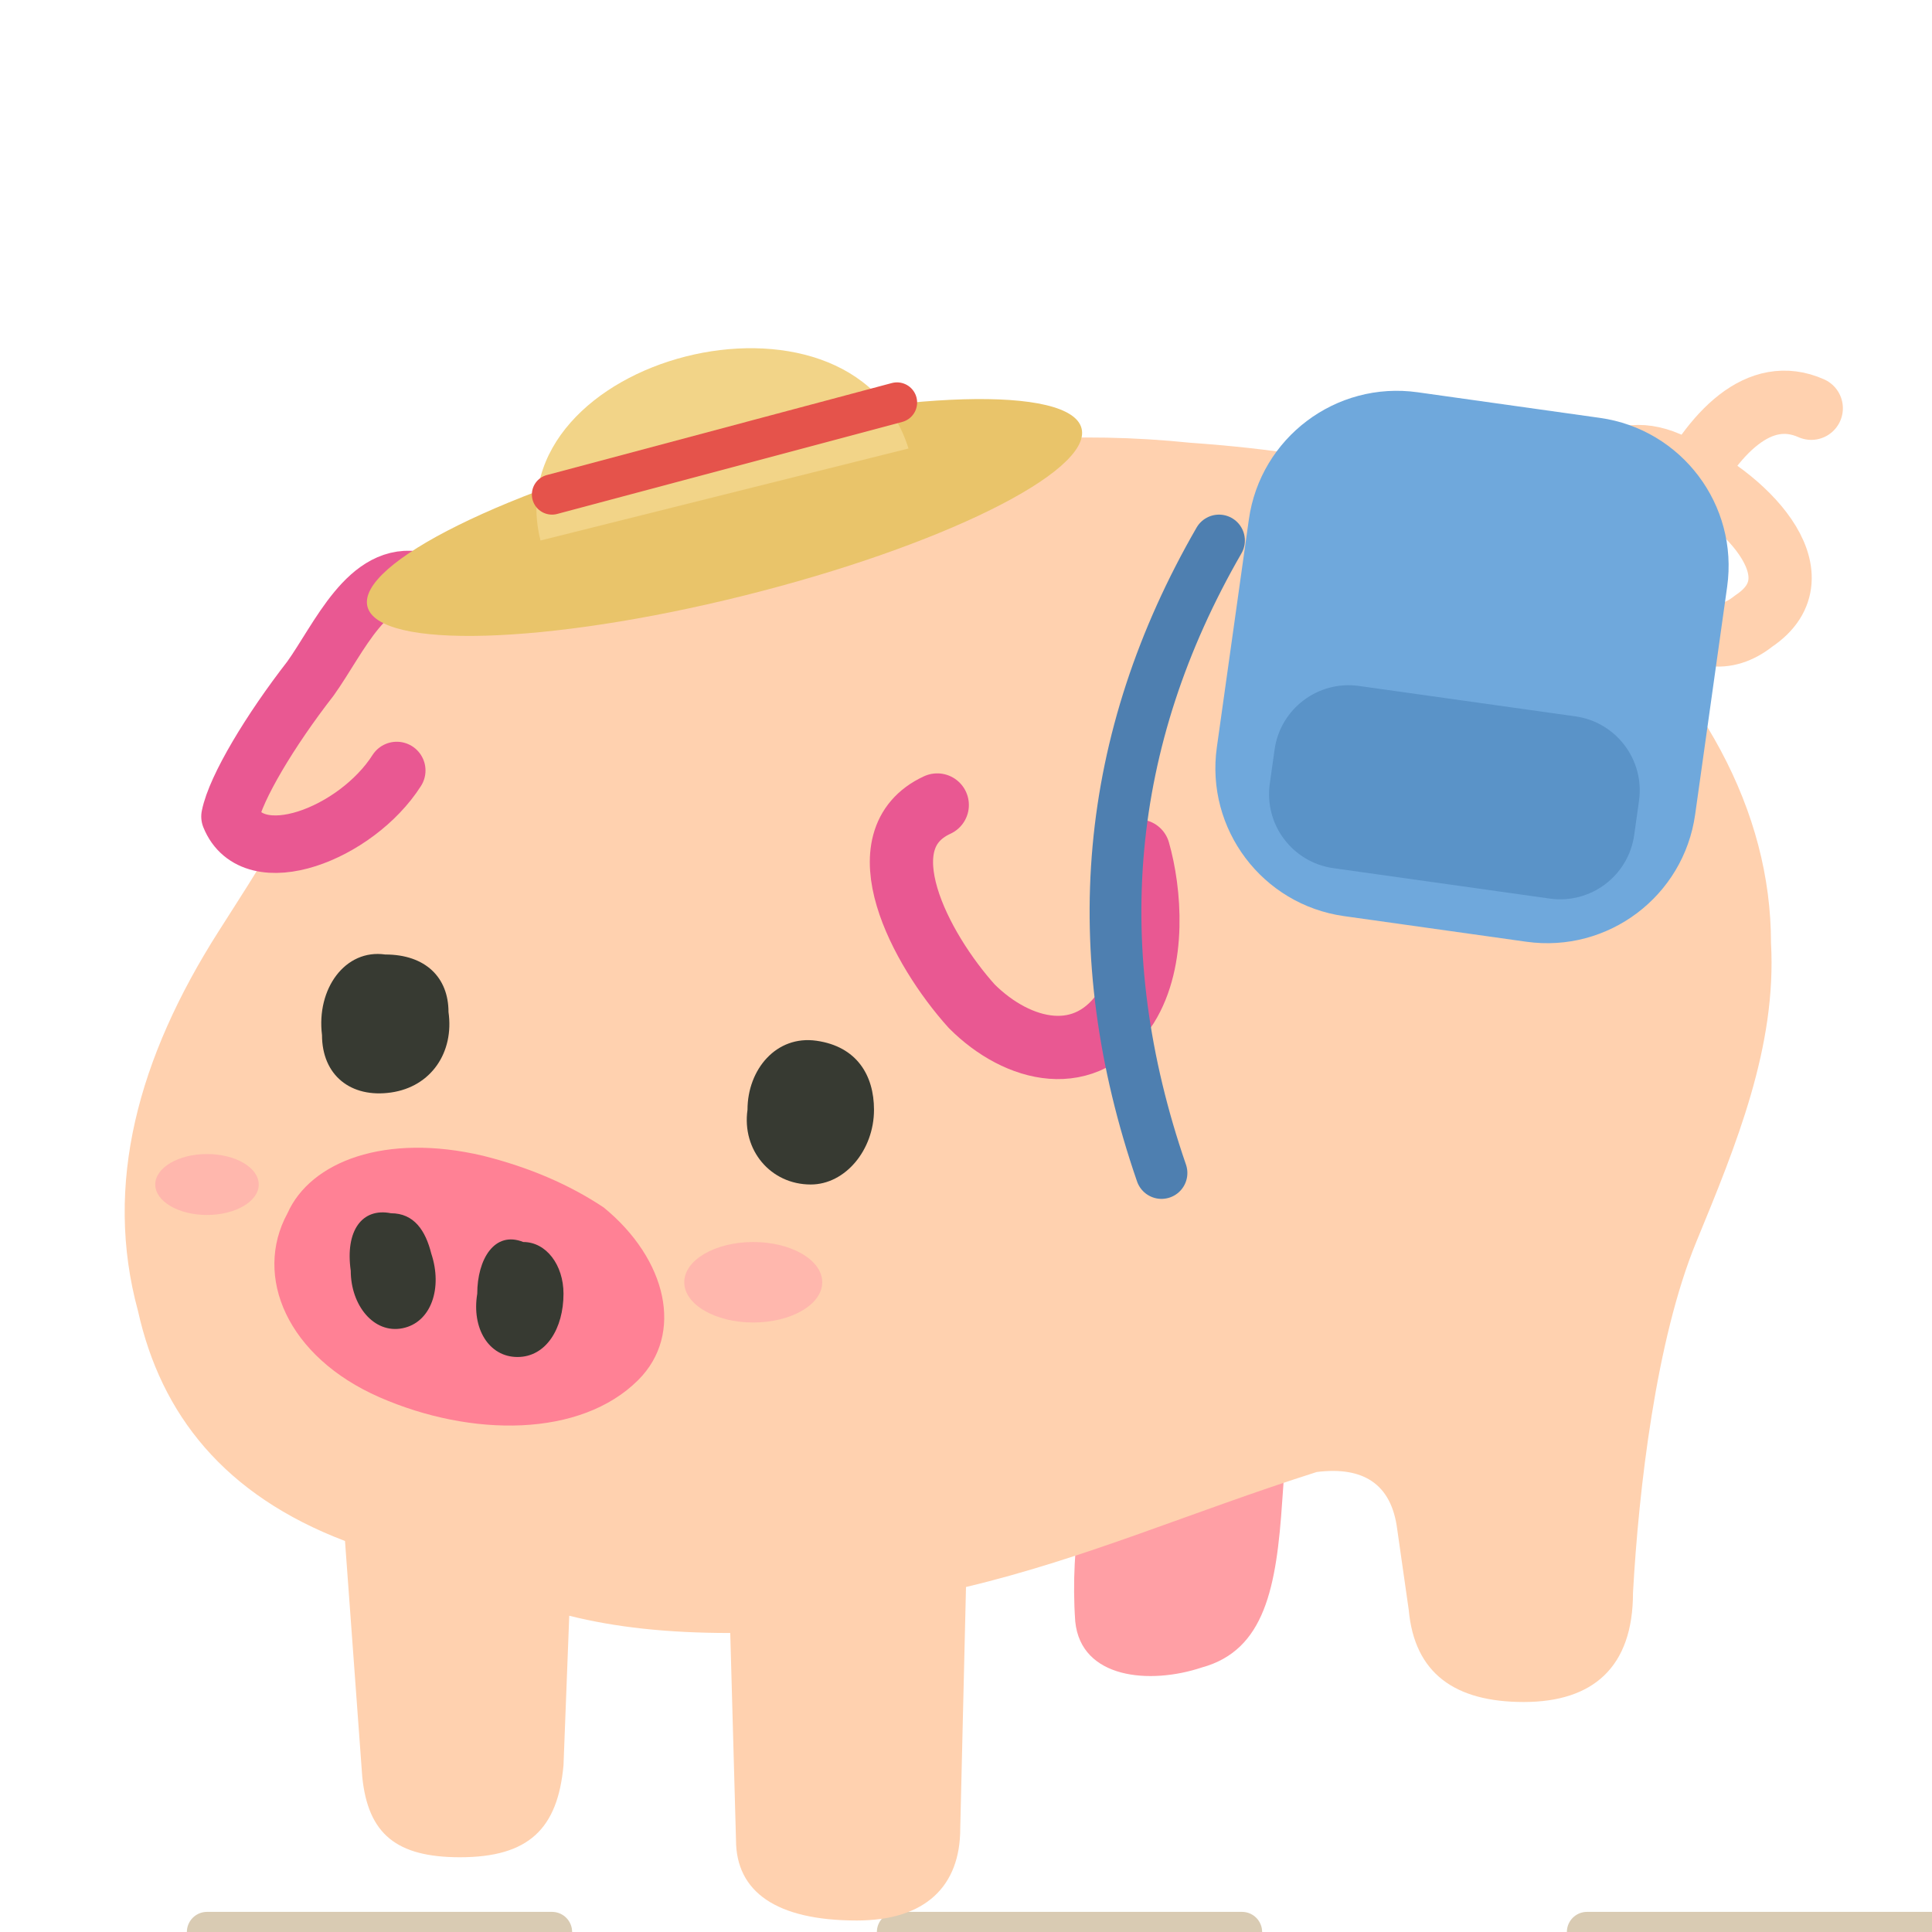
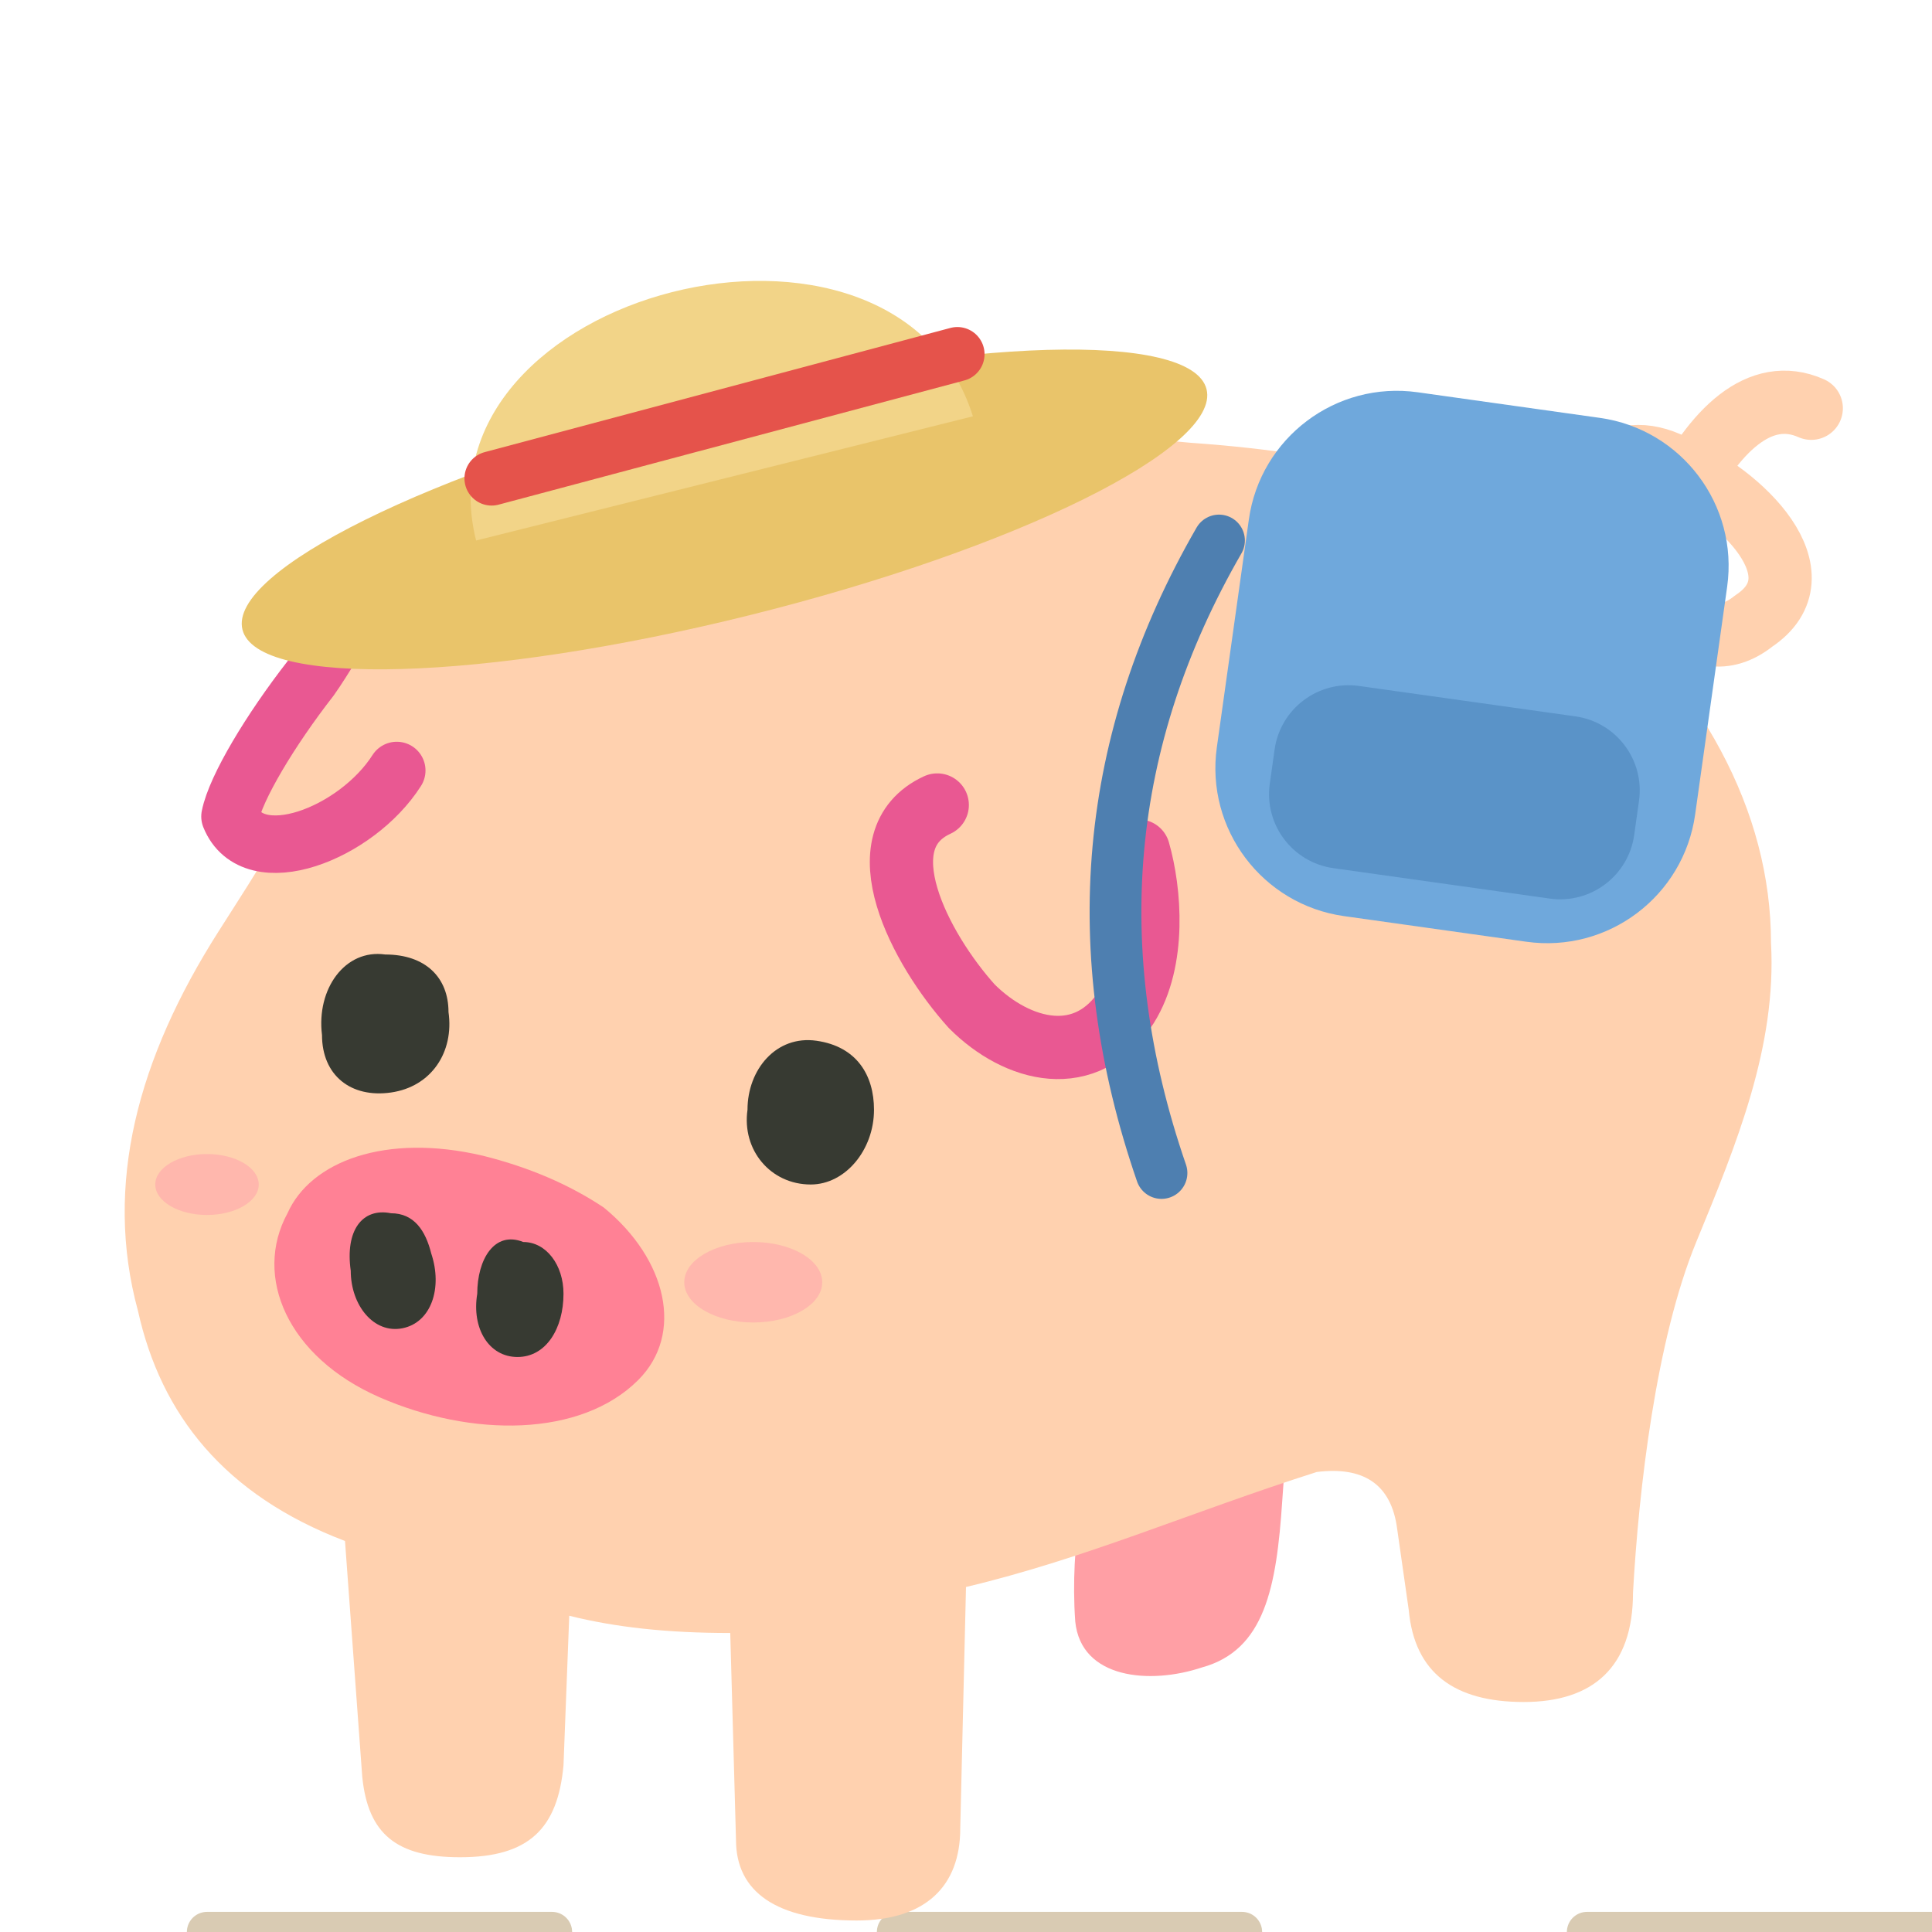
<svg xmlns="http://www.w3.org/2000/svg" viewBox="24 -36 336 336" width="128" height="128" role="img" aria-label="旅行">
  <style>
    .eye{animation:blink 4.2s infinite;transform-box:fill-box;transform-origin:50% 50%}
    .tail{animation:wag 1.4s ease-in-out infinite;transform-origin:296px 64px}
    .ear2{animation:flick 5.2s ease-in-out infinite;transform-origin:205px 108px}
    @keyframes blink{0%,90%,100%{transform:scaleY(1)}93%{transform:scaleY(.1)}}
    @keyframes wag{50%{transform:rotate(14deg)}}
    @keyframes flick{0%,80%,100%{transform:rotate(0)}85%{transform:rotate(-12deg)}90%{transform:rotate(4deg)}}
    .walk{animation:walk .5s ease-in-out infinite;transform-origin:190px 298px}
    .road{animation:road 1.6s linear infinite}
    .tail{animation-duration:.5s}
    @keyframes walk{0%,100%{transform:translateY(0) rotate(0)}50%{transform:translateY(-8px) rotate(-1.5deg)}}
    @keyframes road{to{transform:translateX(120px)}}
    @media (prefers-reduced-motion:reduce){*{animation:none!important}}
  </style>
  <g class="road">
    <path d="M-60 300H0M60 300H120M180 300H240M300 300H360M420 300H480" fill="none" stroke="#D9CBB3" stroke-width="7" stroke-linecap="round" />
  </g>
  <g class="walk">
    <g class="pig" stroke-linecap="round" stroke-linejoin="round">
      <path fill="#FF9FA5" d="M214 210C213 221 210 232 211 246C212 256 224 257 233 254C244 251 246 240 247 225L248 211Z" />
      <path class="tail" d="M294 62C298 47 305 40 315 45C327 50 341 64 329 72C319 80 309 67 316 51C322 39 330 31 339 35" fill="none" stroke="#FFD1AF" stroke-width="11" />
      <path fill="#FFD1AF" d="M110 70C155 46 192 37 231 41C259 43 279 48 298 64C320 83 332 105 332 128C333 146 326 163 319 180C312 197 309 223 308 241C308 254 301 260 289 260C277 260 270 255 269 244L267 230C266 222 261 219 253 220C231 227 213 235 192 240L191 282C191 292 185 298 173 298C159 298 152 293 152 284L151 248C140 248 131 247 123 245L122 271C121 282 116 287 104 287C93 287 88 283 87 273L84 232C63 224 52 210 48 192C42 170 48 148 62 126C69 115 75 106 80 94C87 79 96 68 110 70Z" />
      <path fill="#FFD1AF" d="M63 107C64 97 75 81 84 68C90 58 102 58 108 66L115 87L90 113Z" />
      <path class="ear1" d="M97 65C88 63 83 75 78 82C71 91 65 101 64 106C68 116 86 109 93 98" fill="none" stroke="#E95892" stroke-width="10" />
      <path class="ear2" d="M187 104C174 110 184 129 193 139C201 147 213 150 220 139C225 131 224 119 222 112" fill="none" stroke="#E95892" stroke-width="11" />
      <path class="eye" fill="#373A32" d="M91 130C84 129 79 136 80 144C80 151 85 155 92 154C99 153 103 147 102 140C102 134 98 130 91 130Z" />
      <path class="eye" fill="#373A32" d="M166 145C159 144 154 150 154 157C153 164 158 170 165 170C171 170 176 164 176 157C176 151 173 146 166 145Z" />
      <g class="snout">
        <path fill="#FF8195" d="M108 165C91 161 78 166 74 175C68 186 74 200 90 207C106 214 125 214 135 204C143 196 140 183 129 174C123 170 116 167 108 165Z" />
        <path fill="#373A32" d="M92 175C87 174 84 178 85 185C85 191 89 196 94 195C99 194 101 188 99 182C98 178 96 175 92 175Z" />
        <path fill="#373A32" d="M115 180C110 178 107 183 107 189C106 195 109 200 114 200C119 200 122 195 122 189C122 184 119 180 115 180Z" />
      </g>
      <ellipse class="blush" cx="155" cy="187" rx="12" ry="7" fill="#FFAFAC" opacity=".75" />
      <ellipse class="blush" cx="60" cy="170" rx="9" ry="5.3" fill="#FFAFAC" opacity=".75" />
      <g class="wear" data-occupies="head" />
      <path d="M236 58Q206 110 226 168" fill="none" stroke="#4E7FB0" stroke-width="9" />
      <rect x="238" y="34" width="84" height="92" rx="26" fill="#6FA8DC" transform="rotate(8 280 80)" />
      <rect x="248" y="86" width="64" height="32" rx="13" fill="#5A93C8" transform="rotate(8 280 80)" />
-       <ellipse cx="150" cy="54" rx="64" ry="14" fill="#E9C46A" transform="rotate(-14 150 54)" />
-       <path d="M118 58C110 26 172 10 182 42Z" fill="#F2D488" />
-       <path d="M120 50L180 34" fill="none" stroke="#E5534B" stroke-width="7" />
+       <g transform="translate(150 58) scale(1.35) translate(-150 -58)">
+         <ellipse cx="150" cy="54" rx="64" ry="14" fill="#E9C46A" transform="rotate(-14 150 54)" />
+         <path d="M118 58C110 26 172 10 182 42Z" fill="#F2D488" />
+         <path d="M120 50L180 34" fill="none" stroke="#E5534B" stroke-width="7" />
+       </g>
    </g>
  </g>
</svg>
